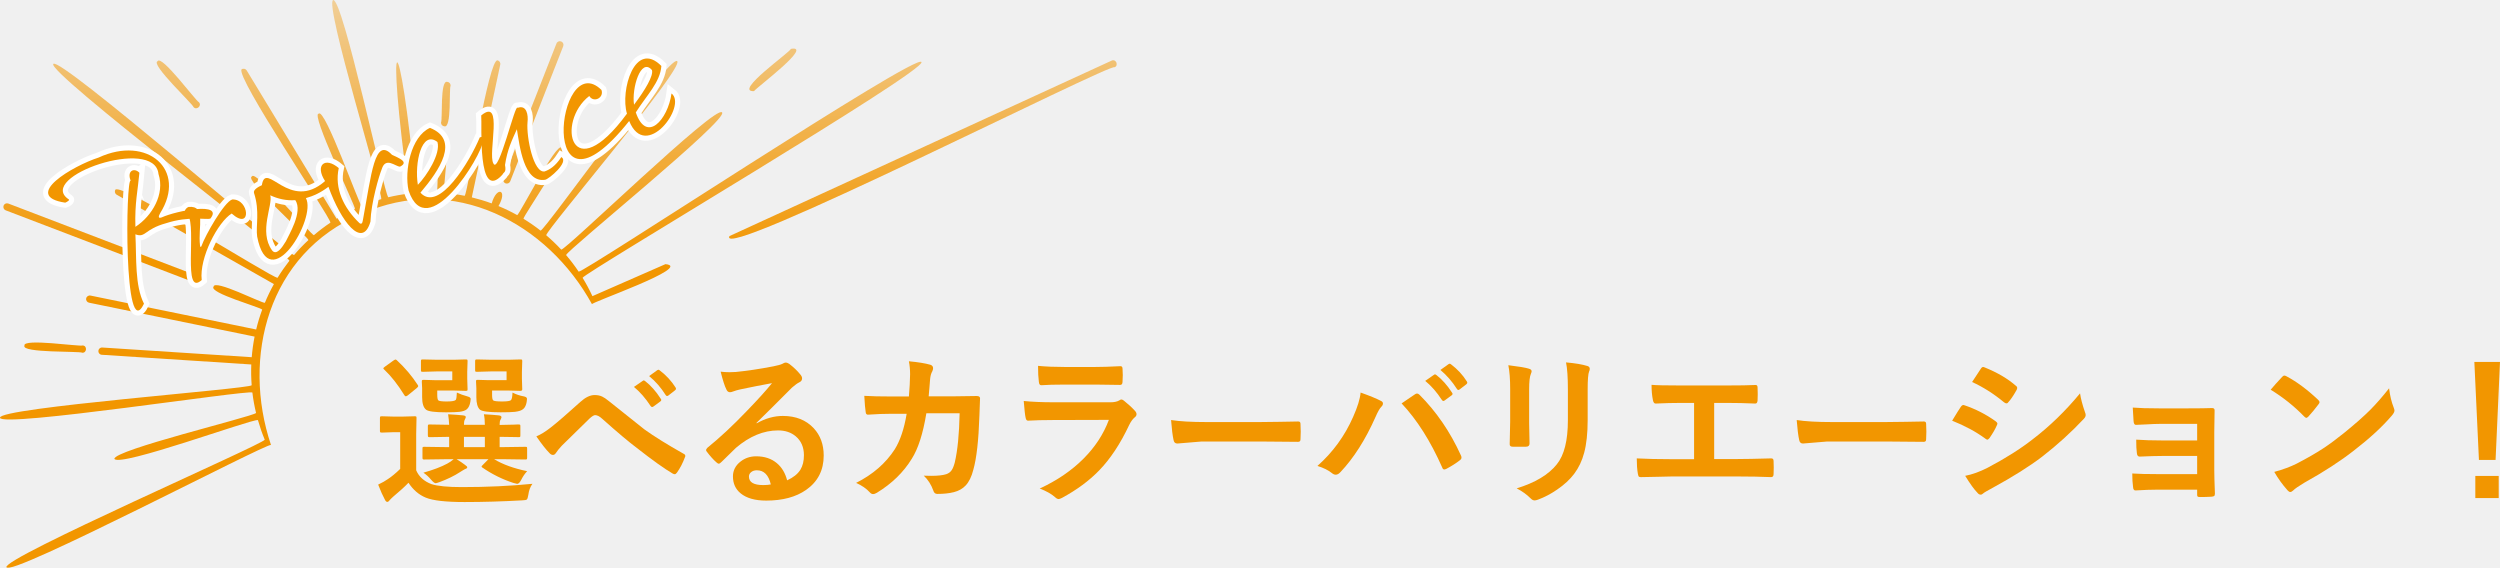
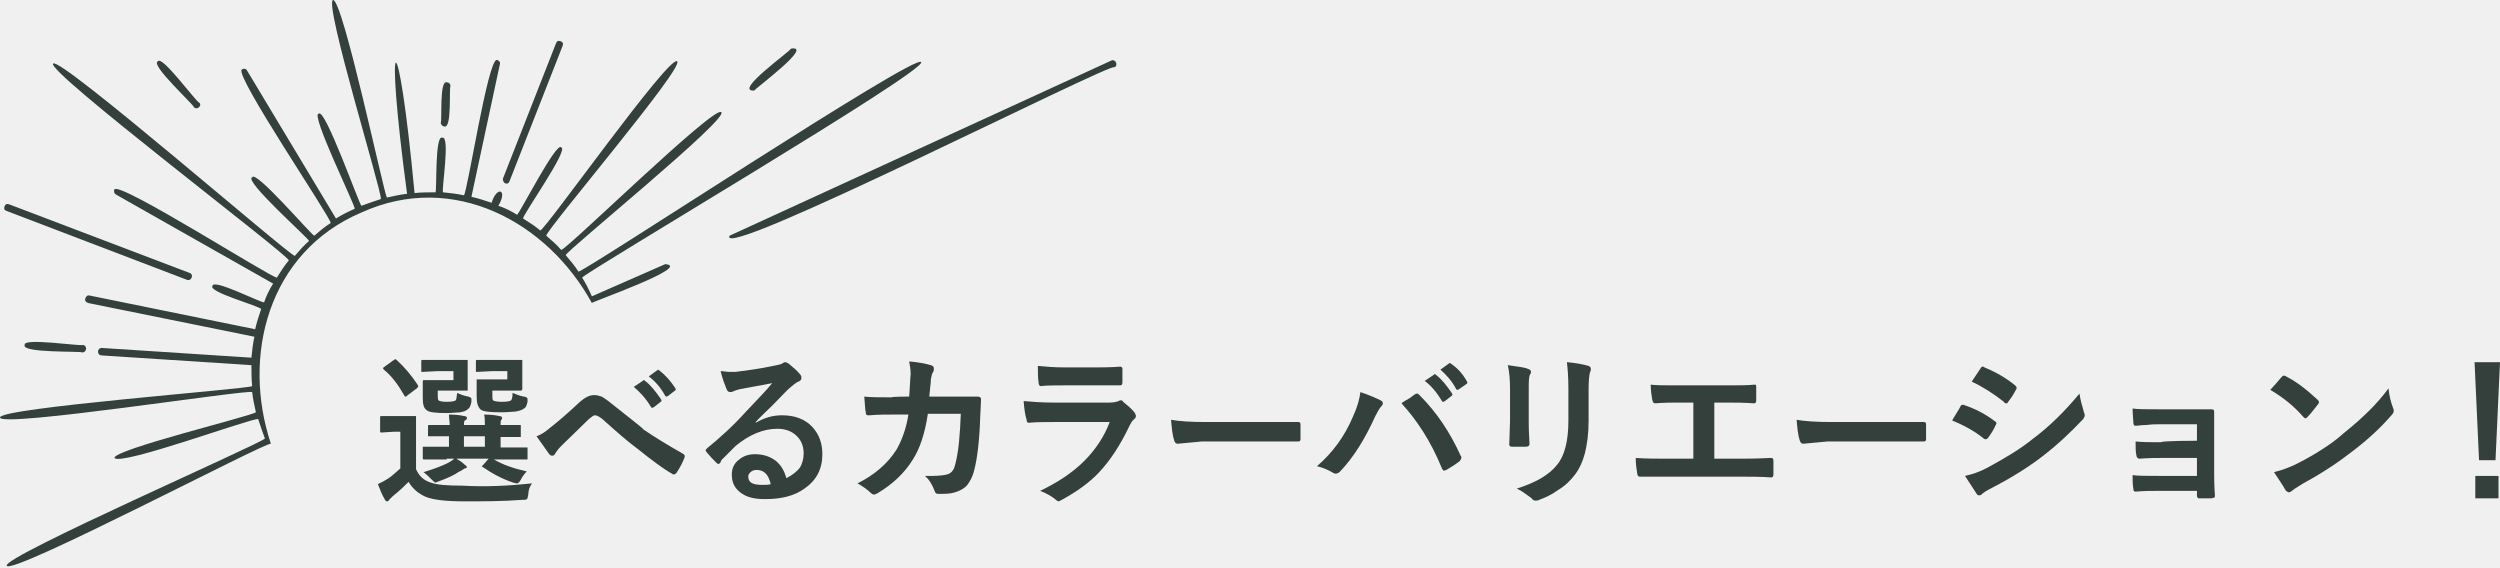
- <svg xmlns="http://www.w3.org/2000/svg" id="_レイヤー_2" data-name="レイヤー 2" viewBox="0 0 334.06 75.876">
-   <defs>
-     <style>
-       .cls-1 {
-         fill: #f29600;
-       }
- 
-       .cls-1, .cls-2 {
-         stroke-width: 0px;
-       }
- 
-       .cls-2 {
-         fill: url(#_名称未設定グラデーション_3);
-       }
- 
-       .cls-3 {
-         filter: url(#luminosity-noclip);
-       }
- 
-       .cls-4 {
-         mask: url(#mask);
-       }
- 
-       .cls-5 {
-         fill: #fff;
-         stroke: #fff;
-         stroke-miterlimit: 10;
-         stroke-width: 1.366px;
-       }
-     </style>
-     <filter id="luminosity-noclip" x="-30.315" y="-15.377" width="191.383" height="91.253" color-interpolation-filters="sRGB" filterUnits="userSpaceOnUse">
-       <feFlood flood-color="#fff" result="bg" />
-       <feBlend in="SourceGraphic" in2="bg" />
-     </filter>
-     <linearGradient id="_名称未設定グラデーション_3" data-name="名称未設定グラデーション 3" x1="65.376" y1="34.99" x2="65.376" y2="-15.377" gradientUnits="userSpaceOnUse">
-       <stop offset="0" stop-color="#fff" />
-       <stop offset="1" stop-color="#231815" />
-     </linearGradient>
-     <mask id="mask" x="-30.315" y="-15.377" width="191.383" height="91.253" maskUnits="userSpaceOnUse">
-       <g class="cls-3">
-         <rect class="cls-2" x="-30.315" y="-15.377" width="191.383" height="50.367" />
-       </g>
-     </mask>
-   </defs>
+ <svg xmlns="http://www.w3.org/2000/svg" version="1.1" id="_レイヤー_2" x="0px" y="0px" viewBox="0 0 334.1 75.9" style="enable-background:new 0 0 334.1 75.9;" xml:space="preserve">
+   <style type="text/css">
+ 	.st0{fill:#34403B;}
+ </style>
  <g id="equipment">
    <g>
-       <path class="cls-1" d="m71.147,64.646c-.294.408-.477.898-.548,1.472-.058.365-.129.576-.215.634-.064.058-.265.093-.602.107-2.664.15-5.231.226-7.702.226-2.514,0-4.243-.197-5.188-.591-.924-.38-1.693-1.042-2.31-1.987-.458.487-1.143,1.11-2.052,1.869-.243.222-.397.376-.462.462-.107.15-.211.226-.312.226-.122,0-.229-.097-.322-.29-.279-.509-.58-1.182-.902-2.02.552-.265.981-.509,1.289-.73.479-.308,1.031-.763,1.654-1.364v-4.909h-.902l-1.536.054c-.129,0-.208-.018-.236-.054-.021-.028-.032-.101-.032-.215v-1.676c0-.114.018-.183.054-.204.028-.021.101-.032.215-.032l1.536.043h1.235l1.611-.043c.114,0,.183.015.204.043s.032.093.032.193l-.043,2.138v4.845c.365.853,1.046,1.468,2.041,1.848.816.265,2.174.397,4.071.397,3.345,0,6.484-.146,9.421-.44Zm-19.819-15.275c-.071-.058-.107-.107-.107-.15s.071-.118.215-.226l1.117-.806c.15-.101.251-.15.301-.15.043,0,.104.036.183.107,1.096,1.017,2.02,2.109,2.771,3.276.05.071.075.129.075.172,0,.064-.068.154-.204.269l-1.16.945c-.129.101-.226.15-.29.15-.071,0-.136-.05-.193-.15-.881-1.425-1.783-2.571-2.707-3.438Zm9.109.258h-2.03l-1.912.054c-.114,0-.187-.015-.215-.043-.021-.028-.032-.097-.032-.204v-1.171c0-.114.018-.183.054-.204.021-.021.086-.032.193-.032l1.912.043h2.245l1.558-.043c.129,0,.208.015.236.043.021.028.032.097.032.204l-.043,1.407v.924l.043,1.407c0,.101-.015.161-.043.183-.036.021-.111.032-.226.032l-1.558-.043h-2.224v.548c0,.415.047.67.14.763.114.101.487.15,1.117.15.673,0,1.078-.068,1.214-.204.079-.093.129-.423.15-.988.394.193.877.369,1.45.526.265.071.397.183.397.333,0,.071-.015.197-.043.376-.079.451-.232.78-.462.988-.2.179-.537.297-1.01.354-.365.043-.96.064-1.783.064-1.489,0-2.378-.118-2.664-.354-.351-.279-.526-.838-.526-1.676v-1.192l-.043-.881c0-.114.018-.183.054-.204.028-.021.101-.032.215-.032l1.418.043h2.385v-1.171Zm-.709,11.73l-3.04.043c-.114,0-.183-.018-.204-.054-.021-.028-.032-.101-.032-.215v-1.192c0-.114.015-.183.043-.204s.093-.032.193-.032l3.04.043h.29v-1.375l-2.578.043c-.129,0-.204-.015-.226-.043-.028-.036-.043-.111-.043-.226v-1.192c0-.114.018-.183.054-.204.028-.021.101-.032.215-.032l2.578.043c-.021-.466-.068-.935-.14-1.407.881.05,1.551.101,2.009.15.236.028.354.104.354.226,0,.064-.043.176-.129.333-.079.144-.118.376-.118.698h2.793c0-.544-.043-1.014-.129-1.407.902.05,1.568.101,1.998.15.236.028.354.111.354.247,0,.064-.043.176-.129.333-.079.114-.118.333-.118.655v.043c.745-.007,1.39-.021,1.934-.043.093,0,.236-.007.43-.021h.15c.129,0,.204.015.226.043s.032.093.032.193v1.192c0,.129-.013.206-.038.231-.024.024-.098.037-.22.037-.028,0-.136-.004-.322-.011-.645-.015-1.375-.025-2.191-.032v1.375h.397l3.04-.043c.114,0,.183.015.204.043s.032.093.032.193v1.192c0,.122-.013.197-.038.226-.024.028-.091.043-.198.043l-3.04-.043h-1.139c1.16.702,2.632,1.235,4.415,1.601-.315.344-.576.727-.784,1.149-.187.365-.369.548-.548.548-.05,0-.222-.043-.516-.129-1.468-.479-2.847-1.164-4.136-2.052-.071-.05-.107-.097-.107-.14,0-.036.061-.111.183-.226l.741-.752h-4.265c.451.272.823.522,1.117.752.208.144.312.251.312.322,0,.114-.097.197-.29.247-.05.015-.161.079-.333.193-.165.107-.286.183-.365.226-.745.487-1.647.928-2.707,1.321-.286.101-.462.15-.526.15-.136,0-.344-.161-.623-.483-.265-.329-.602-.638-1.01-.924,1.339-.38,2.402-.784,3.19-1.214.286-.15.573-.348.859-.591h-.902Zm2.267-1.611h2.793v-1.375h-2.793v1.375Zm5.693-10.119h-2.041l-1.891.054c-.129,0-.208-.015-.236-.043-.021-.028-.032-.097-.032-.204v-1.171c0-.114.018-.183.054-.204.028-.021.101-.032.215-.032l1.891.043h2.331l1.558-.043c.122,0,.193.015.215.043s.032.097.032.204l-.043,1.407v.924l.043,1.407c0,.144-.082.215-.247.215l-1.558-.043h-2.224v.569c0,.401.047.648.14.741.122.101.516.15,1.182.15.673,0,1.07-.058,1.192-.172.122-.107.193-.447.215-1.021.458.243.949.412,1.472.505.308.05.462.165.462.344,0,.079-.015.215-.043.408-.079.444-.232.759-.462.945-.208.187-.576.312-1.106.376-.394.043-1.027.064-1.901.064-1.562,0-2.485-.118-2.771-.354-.322-.286-.483-.845-.483-1.676v-1.192l-.043-.881c0-.114.015-.183.043-.204s.093-.032.193-.032l1.472.043h2.374v-1.171Z" />
-       <path class="cls-1" d="m71.669,58.308c.58-.236,1.225-.634,1.934-1.192.896-.702,2.209-1.837,3.942-3.405.673-.616,1.311-.924,1.912-.924.387,0,.724.068,1.01.204.243.114.544.318.902.612,2.986,2.385,4.569,3.646,4.748,3.781,1.317.945,3.051,2.023,5.199,3.233.172.071.258.176.258.312,0,.05-.015.101-.043.15-.294.795-.651,1.486-1.074,2.073-.107.144-.204.215-.29.215-.093,0-.197-.036-.312-.107-1.081-.63-2.664-1.762-4.748-3.395-1.081-.81-2.621-2.105-4.619-3.889-.358-.337-.681-.505-.967-.505-.165,0-.415.154-.752.462l-3.695,3.62c-.365.394-.627.716-.784.967-.114.179-.247.269-.397.269s-.29-.064-.419-.193c-.501-.501-1.103-1.264-1.805-2.288Zm13.041-6.606l1.171-.806c.043-.043.086-.064.129-.064.058,0,.125.032.204.097.752.58,1.446,1.368,2.084,2.363.043.058.064.111.064.161,0,.064-.043.129-.129.193l-.924.677c-.064.043-.122.064-.172.064-.071,0-.14-.047-.204-.14-.681-1.038-1.422-1.887-2.224-2.546Zm2.03-1.45l1.096-.795c.058-.036.104-.054.14-.054.05,0,.114.032.193.097.845.645,1.543,1.4,2.095,2.267.043.071.064.133.064.183,0,.079-.047.15-.14.215l-.881.688c-.064.043-.122.064-.172.064-.071,0-.136-.047-.193-.14-.616-.981-1.35-1.822-2.202-2.524Z" />
-       <path class="cls-1" d="m103.16,51.197c-1.375.251-2.793.53-4.254.838-.38.086-.688.176-.924.269-.179.071-.326.107-.44.107-.215,0-.376-.125-.483-.376-.229-.451-.483-1.242-.763-2.374.372.05.77.075,1.192.075.286,0,.569-.011.849-.032,1.511-.15,3.176-.401,4.995-.752.608-.122,1.01-.232,1.203-.333.2-.114.34-.172.419-.172.172,0,.34.058.505.172.587.451,1.078.92,1.472,1.407.165.187.247.365.247.537,0,.236-.125.412-.376.526-.251.122-.573.354-.967.698-.451.444-1.285,1.278-2.503,2.503-.909.909-1.658,1.647-2.245,2.213l.021.064c1.16-.659,2.327-.988,3.502-.988,1.726,0,3.101.548,4.125,1.644.888.96,1.332,2.174,1.332,3.642,0,1.97-.784,3.502-2.353,4.598-1.36.952-3.137,1.429-5.328,1.429-1.489,0-2.628-.322-3.416-.967-.688-.559-1.031-1.314-1.031-2.267,0-.795.34-1.457,1.021-1.987.595-.466,1.289-.698,2.084-.698,1.117,0,2.041.308,2.771.924.659.552,1.113,1.314,1.364,2.288.831-.38,1.422-.853,1.772-1.418.315-.516.473-1.16.473-1.934,0-1.067-.361-1.908-1.085-2.524-.623-.53-1.414-.795-2.374-.795-1.927,0-3.803.777-5.629,2.331-.279.258-.917.881-1.912,1.869-.165.165-.29.247-.376.247s-.197-.064-.333-.193c-.401-.351-.831-.831-1.289-1.439-.05-.058-.075-.118-.075-.183,0-.093.061-.2.183-.322,1.64-1.325,3.377-2.943,5.21-4.855,1.497-1.547,2.636-2.804,3.416-3.771Zm-.161,13.535c-.294-1.261-.917-1.891-1.869-1.891-.329,0-.595.093-.795.279-.172.15-.258.337-.258.559,0,.759.638,1.139,1.912,1.139.38,0,.716-.028,1.01-.086Z" />
-       <path class="cls-1" d="m121.45,52.98c.093-1.053.146-2.041.161-2.965,0-.616-.054-1.196-.161-1.74,1.225.114,2.177.269,2.857.462.251.079.376.232.376.462,0,.129-.036.269-.107.419-.15.251-.247.595-.29,1.031-.007.144-.036.505-.086,1.085-.028.423-.064.831-.107,1.225h3.341l3.062-.043c.308,0,.462.101.462.301,0,.007-.028.788-.086,2.342-.107,3.287-.38,5.697-.816,7.229-.236.917-.576,1.611-1.021,2.084-.401.43-.928.727-1.579.892-.608.157-1.347.236-2.213.236-.265,0-.44-.146-.526-.44-.286-.802-.713-1.468-1.278-1.998.38.015.705.021.978.021.881,0,1.551-.071,2.009-.215.322-.107.565-.283.73-.526.157-.222.297-.562.419-1.021.38-1.604.598-3.803.655-6.596h-4.447c-.444,2.714-1.096,4.744-1.955,6.091-1.103,1.798-2.657,3.309-4.662,4.533-.187.114-.354.172-.505.172s-.29-.071-.419-.215c-.466-.516-1.081-.941-1.848-1.278,2.234-1.124,3.957-2.621,5.167-4.49.73-1.175,1.261-2.757,1.59-4.748h-1.987c-.967,0-2.02.039-3.158.118h-.054c-.165,0-.258-.125-.279-.376-.064-.358-.125-1.07-.183-2.138.924.058,2.142.086,3.652.086h2.31Z" />
-       <path class="cls-1" d="m136.796,53.582c1.117.114,2.467.172,4.05.172h7.541c.494,0,.885-.082,1.171-.247.107-.086.2-.129.279-.129.093,0,.204.05.333.15.587.466,1.081.92,1.482,1.364.144.15.215.305.215.462s-.082.297-.247.419c-.272.229-.52.573-.741,1.031-1.175,2.499-2.514,4.522-4.018,6.069-1.325,1.368-2.979,2.589-4.963,3.663-.208.101-.354.15-.44.15-.144,0-.305-.086-.483-.258-.473-.423-1.153-.806-2.041-1.149,2.32-1.074,4.275-2.41,5.865-4.007,1.54-1.547,2.664-3.27,3.373-5.167l-7.509.021c-1.225,0-2.324.028-3.298.086-.172,0-.279-.14-.322-.419-.071-.286-.154-1.024-.247-2.213Zm1.912-4.694c1.046.101,2.249.15,3.609.15h3.964c.888,0,2.037-.036,3.448-.107.179,0,.269.114.269.344.021.286.032.573.032.859,0,.294-.011.58-.032.859,0,.294-.104.44-.312.44h-.086l-3.104-.043h-4.351c-1.203,0-2.209.028-3.019.086-.187,0-.29-.161-.312-.483-.071-.509-.107-1.21-.107-2.105Z" />
-       <path class="cls-1" d="m156.483,56.128c1.146.179,2.729.269,4.748.269h7.09c.694,0,1.59-.011,2.686-.032,1.396-.021,2.188-.036,2.374-.043h.107c.193,0,.29.104.29.312.021.337.032.684.032,1.042,0,.351-.011.694-.032,1.031,0,.222-.104.333-.312.333h-.086c-2.198-.028-3.835-.043-4.909-.043h-7.917l-3.233.269c-.279,0-.447-.154-.505-.462-.129-.58-.24-1.472-.333-2.675Z" />
-       <path class="cls-1" d="m176.04,62.261c2.062-1.826,3.652-4.011,4.77-6.553.595-1.332.928-2.417.999-3.255,1.231.437,2.138.81,2.718,1.117.179.079.269.197.269.354,0,.15-.075.297-.226.44-.208.208-.462.655-.763,1.343-1.354,3.051-2.922,5.515-4.705,7.391-.2.222-.408.333-.623.333-.165,0-.333-.071-.505-.215-.479-.387-1.124-.705-1.934-.956Zm11.247-8.357c.243-.165.605-.412,1.085-.741.322-.215.544-.365.666-.451.114-.086.219-.129.312-.129.101,0,.211.058.333.172,2.271,2.277,4.11,4.97,5.521,8.078.058.101.086.204.086.312,0,.129-.071.247-.215.354-.509.401-1.117.788-1.826,1.16-.107.05-.193.075-.258.075-.129,0-.222-.09-.279-.269-1.554-3.517-3.362-6.37-5.425-8.562Zm3.158-3.008l1.171-.816c.043-.036.086-.054.129-.054.058,0,.125.032.204.097.752.58,1.446,1.364,2.084,2.353.043.064.064.118.064.161,0,.071-.043.136-.129.193l-.924.677c-.064.05-.122.075-.172.075-.071,0-.14-.047-.204-.14-.681-1.046-1.422-1.895-2.224-2.546Zm2.03-1.461l1.096-.784c.058-.036.104-.054.14-.054.05,0,.114.032.193.097.853.645,1.551,1.4,2.095,2.267.043.064.064.125.064.183,0,.071-.047.144-.14.215l-.881.677c-.064.05-.122.075-.172.075-.071,0-.136-.047-.193-.14-.623-.981-1.357-1.826-2.202-2.535Z" />
-       <path class="cls-1" d="m201.548,48.801c1.418.172,2.331.326,2.739.462.251.064.376.183.376.354,0,.071-.032.183-.097.333-.157.337-.236,1.031-.236,2.084v4.447c0,.272.018,1.196.054,2.771,0,.294-.157.44-.473.44h-1.772c-.272,0-.408-.107-.408-.322v-.054l.064-2.997v-4.308c0-1.354-.082-2.424-.247-3.212Zm1.117,16.457c2.471-.759,4.258-1.83,5.36-3.212.988-1.218,1.482-3.176,1.482-5.876v-4.157c0-1.583-.082-2.778-.247-3.588,1.225.107,2.181.269,2.868.483.2.064.301.189.301.376,0,.136-.028.254-.086.354-.129.308-.193,1.106-.193,2.396v4.093c0,1.769-.157,3.233-.473,4.394-.279,1.053-.72,1.98-1.321,2.782-.565.759-1.332,1.468-2.299,2.127-.823.565-1.669,1.01-2.535,1.332-.193.071-.348.107-.462.107-.179,0-.354-.09-.526-.269-.522-.522-1.146-.971-1.869-1.343Z" />
-       <path class="cls-1" d="m229.055,53.84v7.498h3.147c.931,0,2.41-.028,4.437-.086h.064c.193,0,.29.118.29.354.015.301.021.595.021.881,0,.279-.007.569-.021.87,0,.265-.111.397-.333.397-1.382-.058-2.861-.086-4.437-.086h-8.852c-.294,0-.913.015-1.858.043-.888.021-1.618.036-2.191.043h-.086c-.136,0-.229-.036-.279-.107-.028-.05-.061-.161-.097-.333-.101-.565-.15-1.253-.15-2.062,1.304.071,2.857.107,4.662.107h2.997v-7.52h-1.719c-1.089,0-2.224.028-3.405.086-.187.015-.312-.14-.376-.462-.122-.587-.183-1.268-.183-2.041.587.058,1.858.086,3.813.086h6.22c1.704,0,2.99-.021,3.856-.064h.043c.157,0,.236.118.236.354.015.286.021.573.021.859,0,.279-.007.562-.021.849-.021.279-.122.419-.301.419-1.304-.058-2.567-.086-3.792-.086h-1.708Z" />
-       <path class="cls-1" d="m240.082,56.128c1.146.179,2.729.269,4.748.269h7.09c.694,0,1.59-.011,2.686-.032,1.396-.021,2.188-.036,2.374-.043h.107c.193,0,.29.104.29.312.021.337.032.684.032,1.042,0,.351-.011.694-.032,1.031,0,.222-.104.333-.312.333h-.086c-2.198-.028-3.835-.043-4.909-.043h-7.917l-3.233.269c-.279,0-.447-.154-.505-.462-.129-.58-.24-1.472-.333-2.675Z" />
-       <path class="cls-1" d="m260.854,56.214c.043-.064.286-.462.73-1.192.193-.315.34-.541.44-.677.107-.15.219-.226.333-.226.028,0,.054.004.075.011,1.525.509,2.937,1.229,4.232,2.159.157.114.236.222.236.322,0,.05-.028.133-.086.247-.187.451-.509,1.01-.967,1.676-.122.144-.219.215-.29.215-.064,0-.15-.043-.258-.129-1.253-.924-2.735-1.726-4.447-2.406Zm1.74,7.369c.931-.179,1.927-.537,2.986-1.074,2.378-1.253,4.387-2.521,6.026-3.803,2.271-1.733,4.383-3.781,6.338-6.145.101.694.315,1.519.645,2.471.071.172.107.312.107.419,0,.172-.079.34-.236.505-1.676,1.79-3.541,3.484-5.597,5.081-1.704,1.296-3.896,2.675-6.574,4.136-.773.415-1.199.666-1.278.752-.114.114-.232.172-.354.172-.157,0-.305-.09-.44-.269-.415-.415-.956-1.164-1.622-2.245Zm.924-12.536l1.16-1.762c.101-.165.204-.247.312-.247.064,0,.146.025.247.075,1.669.673,3.047,1.486,4.136,2.438.114.079.172.176.172.29,0,.093-.028.187-.086.279-.423.759-.799,1.311-1.128,1.654-.05.086-.122.129-.215.129s-.204-.05-.333-.15c-1.375-1.139-2.797-2.041-4.265-2.707Z" />
-       <path class="cls-1" d="m293.592,58.856v-2.213h-5.081c-.387,0-.941.021-1.665.064-.659.036-1.132.058-1.418.064-.193.021-.305-.146-.333-.505-.028-.365-.064-.967-.107-1.805.838.071,2.013.107,3.523.107h3.824c1.525,0,2.61-.015,3.255-.043.222,0,.333.097.333.29v.064l-.043,2.879v5.07c0,.616.028,1.658.086,3.126,0,.172-.039.283-.118.333-.064.043-.187.071-.365.086-.473.028-.971.043-1.493.043-.179,0-.294-.025-.344-.075-.036-.043-.054-.125-.054-.247v-.666h-5.21c-.896,0-1.908.036-3.04.107-.187,0-.29-.146-.312-.44-.071-.487-.107-1.096-.107-1.826.795.058,1.977.086,3.545.086h5.124v-2.428h-4.662c-.73,0-1.736.028-3.019.086-.229,0-.354-.161-.376-.483-.058-.387-.086-.981-.086-1.783.988.071,2.134.107,3.438.107h4.705Z" />
-       <path class="cls-1" d="m303.416,52.078c.365-.444.877-1.017,1.536-1.719.093-.114.197-.172.312-.172.064,0,.161.036.29.107,1.368.73,2.768,1.772,4.2,3.126.129.129.193.232.193.312s-.043.172-.129.279c-.479.638-.935,1.188-1.364,1.654-.122.114-.211.172-.269.172-.071,0-.165-.058-.279-.172-1.339-1.382-2.836-2.578-4.49-3.588Zm.483,10.979c1.175-.322,2.166-.688,2.976-1.096,1.418-.737,2.596-1.414,3.534-2.03.823-.537,1.755-1.225,2.793-2.062,1.476-1.196,2.646-2.228,3.513-3.094.823-.831,1.665-1.794,2.524-2.89.114.967.318,1.822.612,2.567.071.172.107.312.107.419,0,.165-.118.387-.354.666-1.282,1.497-2.969,3.051-5.06,4.662-1.819,1.425-4.032,2.861-6.639,4.308-.773.466-1.264.806-1.472,1.021-.15.144-.283.215-.397.215s-.24-.079-.376-.236c-.681-.767-1.268-1.583-1.762-2.449Z" />
-       <path class="cls-1" d="m334.06,48.361l-.591,13.095h-2.224l-.612-13.095h3.427Zm-3.298,15.232h3.126v2.965h-3.126v-2.965Z" />
-     </g>
-     <g class="cls-4">
-       <g>
-         <path class="cls-1" d="m59.39,16.882c.979.252.594-5.051.821-5.431.016-.268-.189-.498-.458-.514-.979-.253-.593,5.052-.821,5.431-.015.268.189.498.458.514Z" />
-         <path class="cls-1" d="m67.549,24.5c.25.098.532-.026.63-.276l7.084-18.056c.098-.25-.026-.532-.276-.63-.25-.098-.533.026-.63.276l-7.084,18.056c-.098.251.026.532.276.63Z" />
-         <path class="cls-1" d="m105.672,6.53c.049.349-7.753,5.792-4.919,5.647.412-.55,8.022-6.201,4.919-5.647Z" />
-         <path class="cls-1" d="m148.546,8.099l-51.074,23.449c-1.895,3.695,51.26-23.325,51.465-22.557.567-.24.194-1.16-.391-.893Z" />
-         <path class="cls-1" d="m10.99,47.133c.624.048.691-.944.057-.972-.332.192-8.083-.997-7.779.033-.449.984,7.444.713,7.723.938Z" />
-         <path class="cls-1" d="m24.957,37.352c.579.236.95-.684.354-.907 0.0 0-24.198-9.246-24.198-9.246-.25-.098-.533.026-.63.276-.098.25.026.532.276.63l24.198,9.246Z" />
-         <path class="cls-1" d="m25.857,14.306c.416.477,1.153-.182.727-.647-.371-.099-5.011-6.422-5.525-5.478-1.013.378,4.761,5.769,4.798,6.125Z" />
-         <path class="cls-1" d="m88.922,35.295l-9.761,4.277c-.394-.852-.833-1.669-1.312-2.452.177-.64,46.115-27.74,45.278-28.836-.675-1.235-45.124,28.162-45.803,28.016-.52-.777-1.08-1.517-1.679-2.217.062-.617,21.828-18.168,20.838-19.063-.836-1.089-20.821,18.353-21.486,18.337-.634-.683-1.305-1.324-2.008-1.923-.006-.714,18.549-22.439,17.499-23.264-.988-.955-17.621,22.547-18.252,22.648-.732-.573-1.494-1.102-2.284-1.585-.056-.376,6.243-9.313,5.103-9.482-.649-.942-5.621,8.906-5.944,8.992-.811-.451-1.646-.855-2.502-1.209,1.276-2.194-.22-2.735-.907-.354-.869-.32-1.757-.589-2.659-.807l3.803-17.736c.057-.262-.109-.522-.371-.579-1.194-.124-3.922,17.529-4.382,18.105-.907-.181-1.826-.309-2.753-.384-.189-.362.953-7.576-.071-7.315-.985-.403-.676,6.954-.901,7.258-.922-.036-1.85-.019-2.78.053-2.247-23.516-4.138-23.02-.968.095-.914.109-1.828.271-2.737.49C51.3,25.769,45.831-.176,44.517.001c-1.2.498,6.639,25.841,6.427,26.607-.882.251-1.759.554-2.626.914-.335-.169-4.926-13.181-5.728-12.33-1.163-.126,4.971,12.461,4.837,12.72-.852.394-1.669.832-2.452,1.311l-12.013-19.817c-.145-.226-.447-.292-.672-.147-.898.929,11.787,19.623,11.865,20.488-.777.52-1.516,1.082-2.216,1.68-.326-.015-7.921-8.908-8.28-7.843-1.17.371,7.579,8.164,7.554,8.491-.683.634-1.325,1.305-1.923,2.008-.7.021-31.345-26.647-32.164-25.541-.951,1.029,31.456,25.614,31.547,26.294-.573.732-1.102,1.495-1.584,2.284-.829-.009-20.872-12.795-21.672-11.77-.137.232-.059.53.173.666l21.01,11.945c-.451.811-.855,1.646-1.209,2.502-.407.065-6.776-3.202-6.853-2.152-.678.814,6.273,2.749,6.499,3.058-.32.869-.59,1.757-.807,2.659l-22.132-4.532c-.263-.057-.522.109-.579.371-.057.262.109.522.371.579l22.13,4.532c-.181.907-.308,1.826-.383,2.753l-19.98-1.295c-.268-.016-.498.189-.514.457-.016.268.189.499.457.514l19.978,1.295c-.036.922-.02,1.85.052,2.779C33.19,51.988-.233,54.477.001,55.819c.057,1.386,33.178-3.763,33.723-3.368.109.914.273,1.828.492,2.737-.63.533-19.077,4.959-18.928,6.134.765,1.121,18.219-5.306,19.175-5.192.251.883.553,1.76.913,2.627-.266.64-35.129,15.835-34.516,17.047.505,1.357,34.7-16.578,35.349-16.349-3.92-11.666-.436-25.572,12.053-30.851,12.344-5.595,24.933,1.259,30.848,12.054-.478-.142,13.635-5.007,9.813-5.362Z" />
-       </g>
+       <path class="st0" d="M71.1,64.6c-0.3,0.4-0.5,0.9-0.5,1.5c-0.1,0.4-0.1,0.6-0.2,0.6c-0.1,0.1-0.3,0.1-0.6,0.1    c-2.7,0.2-5.2,0.2-7.7,0.2c-2.5,0-4.2-0.2-5.2-0.6c-0.9-0.4-1.7-1-2.3-2c-0.5,0.5-1.1,1.1-2.1,1.9c-0.2,0.2-0.4,0.4-0.5,0.5    c-0.1,0.2-0.2,0.2-0.3,0.2c-0.1,0-0.2-0.1-0.3-0.3c-0.3-0.5-0.6-1.2-0.9-2c0.6-0.3,1-0.5,1.3-0.7c0.5-0.3,1-0.8,1.7-1.4v-4.9h-0.9    L51,57.8c-0.1,0-0.2,0-0.2-0.1c0,0,0-0.1,0-0.2v-1.7c0-0.1,0-0.2,0.1-0.2c0,0,0.1,0,0.2,0l1.5,0h1.2l1.6,0c0.1,0,0.2,0,0.2,0    s0,0.1,0,0.2l0,2.1v4.8c0.4,0.9,1,1.5,2,1.8c0.8,0.3,2.2,0.4,4.1,0.4C65.1,65.1,68.2,64.9,71.1,64.6z M51.3,49.4    c-0.1-0.1-0.1-0.1-0.1-0.2s0.1-0.1,0.2-0.2l1.1-0.8c0.2-0.1,0.3-0.2,0.3-0.2c0,0,0.1,0,0.2,0.1c1.1,1,2,2.1,2.8,3.3    c0,0.1,0.1,0.1,0.1,0.2c0,0.1-0.1,0.2-0.2,0.3l-1.2,0.9c-0.1,0.1-0.2,0.2-0.3,0.2c-0.1,0-0.1,0-0.2-0.2    C53.2,51.4,52.3,50.2,51.3,49.4z M60.4,49.6h-2l-1.9,0.1c-0.1,0-0.2,0-0.2,0c0,0,0-0.1,0-0.2v-1.2c0-0.1,0-0.2,0.1-0.2    c0,0,0.1,0,0.2,0l1.9,0h2.2l1.6,0c0.1,0,0.2,0,0.2,0c0,0,0,0.1,0,0.2l0,1.4v0.9l0,1.4c0,0.1,0,0.2,0,0.2c0,0-0.1,0-0.2,0l-1.6,0    h-2.2v0.5c0,0.4,0,0.7,0.1,0.8c0.1,0.1,0.5,0.2,1.1,0.2c0.7,0,1.1-0.1,1.2-0.2c0.1-0.1,0.1-0.4,0.2-1c0.4,0.2,0.9,0.4,1.5,0.5    c0.3,0.1,0.4,0.2,0.4,0.3c0,0.1,0,0.2,0,0.4c-0.1,0.5-0.2,0.8-0.5,1c-0.2,0.2-0.5,0.3-1,0.4c-0.4,0-1,0.1-1.8,0.1    c-1.5,0-2.4-0.1-2.7-0.4c-0.4-0.3-0.5-0.8-0.5-1.7v-1.2l0-0.9c0-0.1,0-0.2,0.1-0.2c0,0,0.1,0,0.2,0l1.4,0h2.4V49.6z M59.7,61.4    l-3,0c-0.1,0-0.2,0-0.2-0.1c0,0,0-0.1,0-0.2v-1.2c0-0.1,0-0.2,0-0.2s0.1,0,0.2,0l3,0H60v-1.4l-2.6,0c-0.1,0-0.2,0-0.2,0    c0,0,0-0.1,0-0.2V57c0-0.1,0-0.2,0.1-0.2c0,0,0.1,0,0.2,0l2.6,0c0-0.5-0.1-0.9-0.1-1.4c0.9,0,1.6,0.1,2,0.2c0.2,0,0.4,0.1,0.4,0.2    c0,0.1,0,0.2-0.1,0.3C62,56.2,62,56.4,62,56.8h2.8c0-0.5,0-1-0.1-1.4c0.9,0,1.6,0.1,2,0.2c0.2,0,0.4,0.1,0.4,0.2    c0,0.1,0,0.2-0.1,0.3c-0.1,0.1-0.1,0.3-0.1,0.7v0c0.7,0,1.4,0,1.9,0c0.1,0,0.2,0,0.4,0h0.2c0.1,0,0.2,0,0.2,0s0,0.1,0,0.2v1.2    c0,0.1,0,0.2,0,0.2c0,0-0.1,0-0.2,0c0,0-0.1,0-0.3,0c-0.6,0-1.4,0-2.2,0v1.4h0.4l3,0c0.1,0,0.2,0,0.2,0s0,0.1,0,0.2v1.2    c0,0.1,0,0.2,0,0.2c0,0-0.1,0-0.2,0l-3,0H66c1.2,0.7,2.6,1.2,4.4,1.6c-0.3,0.3-0.6,0.7-0.8,1.1c-0.2,0.4-0.4,0.5-0.5,0.5    c0,0-0.2,0-0.5-0.1c-1.5-0.5-2.8-1.2-4.1-2.1c-0.1,0-0.1-0.1-0.1-0.1c0,0,0.1-0.1,0.2-0.2l0.7-0.8H61c0.5,0.3,0.8,0.5,1.1,0.8    c0.2,0.1,0.3,0.3,0.3,0.3c0,0.1-0.1,0.2-0.3,0.2c0,0-0.2,0.1-0.3,0.2c-0.2,0.1-0.3,0.2-0.4,0.2c-0.7,0.5-1.6,0.9-2.7,1.3    c-0.3,0.1-0.5,0.2-0.5,0.2c-0.1,0-0.3-0.2-0.6-0.5c-0.3-0.3-0.6-0.6-1-0.9c1.3-0.4,2.4-0.8,3.2-1.2c0.3-0.2,0.6-0.3,0.9-0.6H59.7z     M62,59.7h2.8v-1.4H62V59.7z M67.7,49.6h-2l-1.9,0.1c-0.1,0-0.2,0-0.2,0c0,0,0-0.1,0-0.2v-1.2c0-0.1,0-0.2,0.1-0.2    c0,0,0.1,0,0.2,0l1.9,0H68l1.6,0c0.1,0,0.2,0,0.2,0s0,0.1,0,0.2l0,1.4v0.9l0,1.4c0,0.1-0.1,0.2-0.2,0.2l-1.6,0h-2.2v0.6    c0,0.4,0,0.6,0.1,0.7c0.1,0.1,0.5,0.2,1.2,0.2c0.7,0,1.1-0.1,1.2-0.2c0.1-0.1,0.2-0.4,0.2-1c0.5,0.2,0.9,0.4,1.5,0.5    c0.3,0,0.5,0.2,0.5,0.3c0,0.1,0,0.2,0,0.4c-0.1,0.4-0.2,0.8-0.5,0.9c-0.2,0.2-0.6,0.3-1.1,0.4c-0.4,0-1,0.1-1.9,0.1    c-1.6,0-2.5-0.1-2.8-0.4c-0.3-0.3-0.5-0.8-0.5-1.7v-1.2l0-0.9c0-0.1,0-0.2,0-0.2s0.1,0,0.2,0l1.5,0h2.4V49.6z" />
+       <path class="st0" d="M71.7,58.3c0.6-0.2,1.2-0.6,1.9-1.2c0.9-0.7,2.2-1.8,3.9-3.4c0.7-0.6,1.3-0.9,1.9-0.9c0.4,0,0.7,0.1,1,0.2    c0.2,0.1,0.5,0.3,0.9,0.6c3,2.4,4.6,3.6,4.7,3.8c1.3,0.9,3.1,2,5.2,3.2c0.2,0.1,0.3,0.2,0.3,0.3c0,0,0,0.1,0,0.2    c-0.3,0.8-0.7,1.5-1.1,2.1c-0.1,0.1-0.2,0.2-0.3,0.2c-0.1,0-0.2,0-0.3-0.1c-1.1-0.6-2.7-1.8-4.7-3.4c-1.1-0.8-2.6-2.1-4.6-3.9    c-0.4-0.3-0.7-0.5-1-0.5c-0.2,0-0.4,0.2-0.8,0.5l-3.7,3.6c-0.4,0.4-0.6,0.7-0.8,1c-0.1,0.2-0.2,0.3-0.4,0.3s-0.3-0.1-0.4-0.2    C73,60.1,72.4,59.3,71.7,58.3z M84.7,51.7l1.2-0.8c0,0,0.1-0.1,0.1-0.1c0.1,0,0.1,0,0.2,0.1c0.8,0.6,1.4,1.4,2.1,2.4    c0,0.1,0.1,0.1,0.1,0.2c0,0.1,0,0.1-0.1,0.2l-0.9,0.7c-0.1,0-0.1,0.1-0.2,0.1c-0.1,0-0.1,0-0.2-0.1C86.3,53.2,85.5,52.4,84.7,51.7    z M86.7,50.3l1.1-0.8c0.1,0,0.1-0.1,0.1-0.1c0,0,0.1,0,0.2,0.1c0.8,0.6,1.5,1.4,2.1,2.3c0,0.1,0.1,0.1,0.1,0.2    c0,0.1,0,0.2-0.1,0.2l-0.9,0.7c-0.1,0-0.1,0.1-0.2,0.1c-0.1,0-0.1,0-0.2-0.1C88.3,51.8,87.6,51,86.7,50.3z" />
+       <path class="st0" d="M103.2,51.2c-1.4,0.3-2.8,0.5-4.3,0.8c-0.4,0.1-0.7,0.2-0.9,0.3c-0.2,0.1-0.3,0.1-0.4,0.1    c-0.2,0-0.4-0.1-0.5-0.4c-0.2-0.5-0.5-1.2-0.8-2.4c0.4,0,0.8,0.1,1.2,0.1c0.3,0,0.6,0,0.8,0c1.5-0.2,3.2-0.4,5-0.8    c0.6-0.1,1-0.2,1.2-0.3c0.2-0.1,0.3-0.2,0.4-0.2c0.2,0,0.3,0.1,0.5,0.2c0.6,0.5,1.1,0.9,1.5,1.4c0.2,0.2,0.2,0.4,0.2,0.5    c0,0.2-0.1,0.4-0.4,0.5c-0.3,0.1-0.6,0.4-1,0.7c-0.5,0.4-1.3,1.3-2.5,2.5c-0.9,0.9-1.7,1.6-2.2,2.2l0,0.1c1.2-0.7,2.3-1,3.5-1    c1.7,0,3.1,0.5,4.1,1.6c0.9,1,1.3,2.2,1.3,3.6c0,2-0.8,3.5-2.4,4.6c-1.4,1-3.1,1.4-5.3,1.4c-1.5,0-2.6-0.3-3.4-1    c-0.7-0.6-1-1.3-1-2.3c0-0.8,0.3-1.5,1-2c0.6-0.5,1.3-0.7,2.1-0.7c1.1,0,2,0.3,2.8,0.9c0.7,0.6,1.1,1.3,1.4,2.3    c0.8-0.4,1.4-0.9,1.8-1.4c0.3-0.5,0.5-1.2,0.5-1.9c0-1.1-0.4-1.9-1.1-2.5c-0.6-0.5-1.4-0.8-2.4-0.8c-1.9,0-3.8,0.8-5.6,2.3    c-0.3,0.3-0.9,0.9-1.9,1.9C96.3,61.9,96.1,62,96,62s-0.2-0.1-0.3-0.2c-0.4-0.4-0.8-0.8-1.3-1.4c0-0.1-0.1-0.1-0.1-0.2    c0-0.1,0.1-0.2,0.2-0.3c1.6-1.3,3.4-2.9,5.2-4.9C101.2,53.4,102.4,52.2,103.2,51.2z M103,64.7c-0.3-1.3-0.9-1.9-1.9-1.9    c-0.3,0-0.6,0.1-0.8,0.3c-0.2,0.2-0.3,0.3-0.3,0.6c0,0.8,0.6,1.1,1.9,1.1C102.4,64.8,102.7,64.8,103,64.7z" />
+       <path class="st0" d="M121.5,53c0.1-1.1,0.1-2,0.2-3c0-0.6-0.1-1.2-0.2-1.7c1.2,0.1,2.2,0.3,2.9,0.5c0.3,0.1,0.4,0.2,0.4,0.5    c0,0.1,0,0.3-0.1,0.4c-0.2,0.3-0.2,0.6-0.3,1c0,0.1,0,0.5-0.1,1.1c0,0.4-0.1,0.8-0.1,1.2h3.3l3.1,0c0.3,0,0.5,0.1,0.5,0.3    c0,0,0,0.8-0.1,2.3c-0.1,3.3-0.4,5.7-0.8,7.2c-0.2,0.9-0.6,1.6-1,2.1c-0.4,0.4-0.9,0.7-1.6,0.9c-0.6,0.2-1.3,0.2-2.2,0.2    c-0.3,0-0.4-0.1-0.5-0.4c-0.3-0.8-0.7-1.5-1.3-2c0.4,0,0.7,0,1,0c0.9,0,1.6-0.1,2-0.2c0.3-0.1,0.6-0.3,0.7-0.5    c0.2-0.2,0.3-0.6,0.4-1c0.4-1.6,0.6-3.8,0.7-6.6h-4.4c-0.4,2.7-1.1,4.7-2,6.1c-1.1,1.8-2.7,3.3-4.7,4.5c-0.2,0.1-0.4,0.2-0.5,0.2    s-0.3-0.1-0.4-0.2c-0.5-0.5-1.1-0.9-1.8-1.3c2.2-1.1,4-2.6,5.2-4.5c0.7-1.2,1.3-2.8,1.6-4.7h-2c-1,0-2,0-3.2,0.1H116    c-0.2,0-0.3-0.1-0.3-0.4c-0.1-0.4-0.1-1.1-0.2-2.1c0.9,0.1,2.1,0.1,3.7,0.1C119.1,53,121.5,53,121.5,53z" />
+       <path class="st0" d="M136.8,53.6c1.1,0.1,2.5,0.2,4,0.2h7.5c0.5,0,0.9-0.1,1.2-0.2c0.1-0.1,0.2-0.1,0.3-0.1c0.1,0,0.2,0,0.3,0.2    c0.6,0.5,1.1,0.9,1.5,1.4c0.1,0.2,0.2,0.3,0.2,0.5s-0.1,0.3-0.2,0.4c-0.3,0.2-0.5,0.6-0.7,1c-1.2,2.5-2.5,4.5-4,6.1    c-1.3,1.4-3,2.6-5,3.7c-0.2,0.1-0.4,0.2-0.4,0.2c-0.1,0-0.3-0.1-0.5-0.3c-0.5-0.4-1.2-0.8-2-1.1c2.3-1.1,4.3-2.4,5.9-4    c1.5-1.5,2.7-3.3,3.4-5.2l-7.5,0c-1.2,0-2.3,0-3.3,0.1c-0.2,0-0.3-0.1-0.3-0.4C137,55.5,136.9,54.8,136.8,53.6z M138.7,48.9    c1,0.1,2.2,0.2,3.6,0.2h4c0.9,0,2,0,3.4-0.1c0.2,0,0.3,0.1,0.3,0.3c0,0.3,0,0.6,0,0.9c0,0.3,0,0.6,0,0.9c0,0.3-0.1,0.4-0.3,0.4    h-0.1l-3.1,0h-4.4c-1.2,0-2.2,0-3,0.1c-0.2,0-0.3-0.2-0.3-0.5C138.7,50.5,138.7,49.8,138.7,48.9z" />
+       <path class="st0" d="M156.5,56.1c1.1,0.2,2.7,0.3,4.7,0.3h7.1c0.7,0,1.6,0,2.7,0c1.4,0,2.2,0,2.4,0h0.1c0.2,0,0.3,0.1,0.3,0.3    c0,0.3,0,0.7,0,1c0,0.4,0,0.7,0,1c0,0.2-0.1,0.3-0.3,0.3h-0.1c-2.2,0-3.8,0-4.9,0h-7.9l-3.2,0.3c-0.3,0-0.4-0.2-0.5-0.5    C156.7,58.2,156.6,57.3,156.5,56.1z" />
+       <path class="st0" d="M176,62.3c2.1-1.8,3.7-4,4.8-6.6c0.6-1.3,0.9-2.4,1-3.3c1.2,0.4,2.1,0.8,2.7,1.1c0.2,0.1,0.3,0.2,0.3,0.4    c0,0.2-0.1,0.3-0.2,0.4c-0.2,0.2-0.5,0.7-0.8,1.3c-1.4,3.1-2.9,5.5-4.7,7.4c-0.2,0.2-0.4,0.3-0.6,0.3c-0.2,0-0.3-0.1-0.5-0.2    C177.5,62.8,176.8,62.5,176,62.3z M187.3,53.9c0.2-0.2,0.6-0.4,1.1-0.7c0.3-0.2,0.5-0.4,0.7-0.5c0.1-0.1,0.2-0.1,0.3-0.1    c0.1,0,0.2,0.1,0.3,0.2c2.3,2.3,4.1,5,5.5,8.1c0.1,0.1,0.1,0.2,0.1,0.3c0,0.1-0.1,0.2-0.2,0.4c-0.5,0.4-1.1,0.8-1.8,1.2    c-0.1,0-0.2,0.1-0.3,0.1c-0.1,0-0.2-0.1-0.3-0.3C191.2,58.9,189.3,56.1,187.3,53.9z M190.4,50.9l1.2-0.8c0,0,0.1-0.1,0.1-0.1    c0.1,0,0.1,0,0.2,0.1c0.8,0.6,1.4,1.4,2.1,2.4c0,0.1,0.1,0.1,0.1,0.2c0,0.1,0,0.1-0.1,0.2l-0.9,0.7c-0.1,0-0.1,0.1-0.2,0.1    c-0.1,0-0.1,0-0.2-0.1C192,52.4,191.2,51.5,190.4,50.9z M192.5,49.4l1.1-0.8c0.1,0,0.1-0.1,0.1-0.1c0,0,0.1,0,0.2,0.1    c0.9,0.6,1.6,1.4,2.1,2.3c0,0.1,0.1,0.1,0.1,0.2c0,0.1,0,0.1-0.1,0.2L195,52c-0.1,0-0.1,0.1-0.2,0.1c-0.1,0-0.1,0-0.2-0.1    C194.1,51,193.3,50.1,192.5,49.4z" />
+       <path class="st0" d="M201.5,48.8c1.4,0.2,2.3,0.3,2.7,0.5c0.3,0.1,0.4,0.2,0.4,0.4c0,0.1,0,0.2-0.1,0.3c-0.2,0.3-0.2,1-0.2,2.1    v4.4c0,0.3,0,1.2,0.1,2.8c0,0.3-0.2,0.4-0.5,0.4h-1.8c-0.3,0-0.4-0.1-0.4-0.3v-0.1l0.1-3V52C201.8,50.7,201.7,49.6,201.5,48.8z     M202.7,65.3c2.5-0.8,4.3-1.8,5.4-3.2c1-1.2,1.5-3.2,1.5-5.9V52c0-1.6-0.1-2.8-0.2-3.6c1.2,0.1,2.2,0.3,2.9,0.5    c0.2,0.1,0.3,0.2,0.3,0.4c0,0.1,0,0.3-0.1,0.4c-0.1,0.3-0.2,1.1-0.2,2.4v4.1c0,1.8-0.2,3.2-0.5,4.4c-0.3,1.1-0.7,2-1.3,2.8    c-0.6,0.8-1.3,1.5-2.3,2.1c-0.8,0.6-1.7,1-2.5,1.3c-0.2,0.1-0.3,0.1-0.5,0.1c-0.2,0-0.4-0.1-0.5-0.3    C204,66.1,203.4,65.6,202.7,65.3z" />
+       <path class="st0" d="M229.1,53.8v7.5h3.1c0.9,0,2.4,0,4.4-0.1h0.1c0.2,0,0.3,0.1,0.3,0.4c0,0.3,0,0.6,0,0.9c0,0.3,0,0.6,0,0.9    c0,0.3-0.1,0.4-0.3,0.4c-1.4-0.1-2.9-0.1-4.4-0.1h-8.9c-0.3,0-0.9,0-1.9,0c-0.9,0-1.6,0-2.2,0h-0.1c-0.1,0-0.2,0-0.3-0.1    c0,0-0.1-0.2-0.1-0.3c-0.1-0.6-0.2-1.3-0.2-2.1c1.3,0.1,2.9,0.1,4.7,0.1h3v-7.5h-1.7c-1.1,0-2.2,0-3.4,0.1c-0.2,0-0.3-0.1-0.4-0.5    c-0.1-0.6-0.2-1.3-0.2-2c0.6,0.1,1.9,0.1,3.8,0.1h6.2c1.7,0,3,0,3.9-0.1h0c0.2,0,0.2,0.1,0.2,0.4c0,0.3,0,0.6,0,0.9    c0,0.3,0,0.6,0,0.8c0,0.3-0.1,0.4-0.3,0.4c-1.3-0.1-2.6-0.1-3.8-0.1H229.1z" />
+       <path class="st0" d="M240.1,56.1c1.1,0.2,2.7,0.3,4.7,0.3h7.1c0.7,0,1.6,0,2.7,0c1.4,0,2.2,0,2.4,0h0.1c0.2,0,0.3,0.1,0.3,0.3    c0,0.3,0,0.7,0,1c0,0.4,0,0.7,0,1c0,0.2-0.1,0.3-0.3,0.3H257c-2.2,0-3.8,0-4.9,0h-7.9l-3.2,0.3c-0.3,0-0.4-0.2-0.5-0.5    C240.3,58.2,240.2,57.3,240.1,56.1L240.1,56.1z" />
+       <path class="st0" d="M260.9,56.2c0-0.1,0.3-0.5,0.7-1.2c0.2-0.3,0.3-0.5,0.4-0.7c0.1-0.2,0.2-0.2,0.3-0.2c0,0,0.1,0,0.1,0    c1.5,0.5,2.9,1.2,4.2,2.2c0.2,0.1,0.2,0.2,0.2,0.3c0,0,0,0.1-0.1,0.2c-0.2,0.5-0.5,1-1,1.7c-0.1,0.1-0.2,0.2-0.3,0.2    c-0.1,0-0.2,0-0.3-0.1C264,57.7,262.6,56.9,260.9,56.2z M262.6,63.6c0.9-0.2,1.9-0.5,3-1.1c2.4-1.3,4.4-2.5,6-3.8    c2.3-1.7,4.4-3.8,6.3-6.1c0.1,0.7,0.3,1.5,0.6,2.5c0.1,0.2,0.1,0.3,0.1,0.4c0,0.2-0.1,0.3-0.2,0.5c-1.7,1.8-3.5,3.5-5.6,5.1    c-1.7,1.3-3.9,2.7-6.6,4.1c-0.8,0.4-1.2,0.7-1.3,0.8c-0.1,0.1-0.2,0.2-0.4,0.2c-0.2,0-0.3-0.1-0.4-0.3    C263.8,65.4,263.3,64.7,262.6,63.6z M263.5,51l1.2-1.8c0.1-0.2,0.2-0.2,0.3-0.2c0.1,0,0.1,0,0.2,0.1c1.7,0.7,3,1.5,4.1,2.4    c0.1,0.1,0.2,0.2,0.2,0.3c0,0.1,0,0.2-0.1,0.3c-0.4,0.8-0.8,1.3-1.1,1.7c0,0.1-0.1,0.1-0.2,0.1s-0.2,0-0.3-0.2    C266.4,52.6,265,51.7,263.5,51z" />
+       <path class="st0" d="M293.6,58.9v-2.2h-5.1c-0.4,0-0.9,0-1.7,0.1c-0.7,0-1.1,0.1-1.4,0.1c-0.2,0-0.3-0.1-0.3-0.5    c0-0.4-0.1-1-0.1-1.8c0.8,0.1,2,0.1,3.5,0.1h3.8c1.5,0,2.6,0,3.3,0c0.2,0,0.3,0.1,0.3,0.3v0.1l0,2.9v5.1c0,0.6,0,1.7,0.1,3.1    c0,0.2,0,0.3-0.1,0.3c-0.1,0-0.2,0.1-0.4,0.1c-0.5,0-1,0-1.5,0c-0.2,0-0.3,0-0.3-0.1c0,0-0.1-0.1-0.1-0.2v-0.7h-5.2    c-0.9,0-1.9,0-3,0.1c-0.2,0-0.3-0.1-0.3-0.4c-0.1-0.5-0.1-1.1-0.1-1.8c0.8,0.1,2,0.1,3.5,0.1h5.1v-2.4h-4.7c-0.7,0-1.7,0-3,0.1    c-0.2,0-0.4-0.2-0.4-0.5c-0.1-0.4-0.1-1-0.1-1.8c1,0.1,2.1,0.1,3.4,0.1C288.9,58.9,293.6,58.9,293.6,58.9z" />
+       <path class="st0" d="M303.4,52.1c0.4-0.4,0.9-1,1.5-1.7c0.1-0.1,0.2-0.2,0.3-0.2c0.1,0,0.2,0,0.3,0.1c1.4,0.7,2.8,1.8,4.2,3.1    c0.1,0.1,0.2,0.2,0.2,0.3s0,0.2-0.1,0.3c-0.5,0.6-0.9,1.2-1.4,1.7c-0.1,0.1-0.2,0.2-0.3,0.2c-0.1,0-0.2-0.1-0.3-0.2    C306.6,54.3,305.1,53.1,303.4,52.1z M303.9,63.1c1.2-0.3,2.2-0.7,3-1.1c1.4-0.7,2.6-1.4,3.5-2c0.8-0.5,1.8-1.2,2.8-2.1    c1.5-1.2,2.6-2.2,3.5-3.1c0.8-0.8,1.7-1.8,2.5-2.9c0.1,1,0.3,1.8,0.6,2.6c0.1,0.2,0.1,0.3,0.1,0.4c0,0.2-0.1,0.4-0.4,0.7    c-1.3,1.5-3,3.1-5.1,4.7c-1.8,1.4-4,2.9-6.6,4.3c-0.8,0.5-1.3,0.8-1.5,1c-0.2,0.1-0.3,0.2-0.4,0.2s-0.2-0.1-0.4-0.2    C305,64.7,304.4,63.9,303.9,63.1z" />
+       <path class="st0" d="M334.1,48.4l-0.6,13.1h-2.2l-0.6-13.1H334.1z M330.8,63.6h3.1v3h-3.1C330.8,66.6,330.8,63.6,330.8,63.6z" />
    </g>
    <g>
      <g>
-         <path class="cls-5" d="m18.63,23.084c-.201,2.294-.635,4.031-.534,7.227,2.225-1.448,3.968-4.369,3.084-7.066-.516-5.097-16.425.405-12.011,3.381.232.09-.228.379-.456.454-5.888-.886,1.087-4.948,4.46-6.024,6.516-3.022,11.871,1.631,8.234,7.425-.258.443-.282.755.211.566,2.027-.927,8.323-2.101,6.489.17-.524.172-2.876-.385-5.907.607-2.969.813-2.726,2.01-4.106,1.483.165,3.223-.095,6.797,1.146,9.276-2.728,5.675-2.439-17.062-1.773-16.426-.551-1.353.482-1.797,1.162-1.072Z" />
-         <path class="cls-5" d="m24.728,28.222c-.057-.175.242-.494.47-.569,2.401-.231,1.238,2.683,1.532,5.14.013.272.158.252.215.04.469-1.342,2.989-5.818,4.082-6.176,2.308-.127,2.653,4.287-.067,1.875-1.848,1.15-4.344,5.914-4.001,8.888-2.604,2.35-.651-6.999-1.854-8.74-.122.012-.319-.282-.377-.457Z" />
-         <path class="cls-5" d="m34.994,24.749c.528-3.425,3.668,3.659,8.446-.554-1.386-2.124-.015-3.31,1.829-1.733-.594,2.71.652,5.318,2.756,7.338.241.197.407.088.473-.404,1.148-6.14,1.567-11.18,3.883-8.711.843.408,2.349.947,1.074,1.584-.604-.002-1.918-1.367-2.44.329-.363.893-1.419,4.447-1.51,7.021-1.089,3.735-3.947-.035-5.613-4.66-1.008.773-2.015,1.241-3.011,1.512,1.478,2.703-4.913,13.409-6.513,5.147-.206-1.398.379-3.387-.423-5.835-.139-.424.586-.828,1.049-1.035Zm1.122,1.347c.385,1.306-1.575,4.819.241,7.36.566.727,1.309-.318,1.848-1.214.296-.69,2.343-3.962,1.252-5.498-1.206.091-2.329-.177-3.34-.648Z" />
-         <path class="cls-5" d="m64.584,18.735c-.217,2.182-7.536,14.009-9.982,6.726-.59-2.627.305-7.225,2.858-8.375,4.008,1.597,1.303,5.616-1.276,8.659,2.463,2.718,6.619-4.221,7.926-7.38.174-.085.669-.192.474.37Zm-8.744,5.961c1.19-1.219,3.077-4.16,2.616-5.724-2.125-1.65-3.09,2.847-2.616,5.724Z" />
-         <path class="cls-5" d="m72.787,22.907c.675-.249,1.415-.685,2.223-1.917,1.101.65-1.695,2.966-2.16,3.03-2.863.467-3.414-4.549-3.777-6.755-.643,1.427-1.281,2.715-1.588,4.779.191,1.044-.142.876-.355,1.305-3.408,3.783-2.69-6.813-2.823-7.925,3.028-2.494.854,5.057,1.621,6.41.694,1.606,2.948-8.22,3.245-7.422,1.207-.453,1.444.963,1.318,1.946-.165,1.962.795,6.819,2.296,6.548Z" />
-         <path class="cls-5" d="m84.962,15.02c1.428,4.189,4.283.974,4.772-2.531,2.13,1.625-3.448,9.143-5.657,3.678-12.38,15.555-9.729-10.011-3.706-4.151.379,1.065-1.055,1.77-1.627.81-4.495,3.477-2.449,12.549,5.036,2.36-.931-3.054,1.057-9.93,4.598-6.373-.153,2.181-1.979,3.921-3.416,6.207Zm-.236-1.029c1.495-1.983,2.617-3.871,2.394-4.628-1.502-1.756-2.734,2.49-2.394,4.628Z" />
-       </g>
-       <g>
-         <path class="cls-1" d="m18.627,23.085c-.201,2.294-.635,4.031-.534,7.227,2.225-1.448,3.968-4.369,3.084-7.066-.517-5.097-16.425.405-12.011,3.381.232.09-.228.379-.456.454-5.887-.886,1.087-4.947,4.46-6.024,6.516-3.022,11.871,1.632,8.234,7.425-.258.443-.282.755.211.566,2.027-.927,8.323-2.1,6.489.17-.524.171-2.876-.386-5.906.607-2.97.813-2.726,2.01-4.106,1.483.165,3.223-.095,6.797,1.146,9.276-2.728,5.674-2.439-17.062-1.773-16.426-.55-1.354.483-1.797,1.163-1.072Z" />
-         <path class="cls-1" d="m24.724,28.222c-.057-.175.242-.494.47-.569,2.401-.231,1.238,2.683,1.532,5.14.013.272.158.253.215.04.468-1.343,2.988-5.818,4.082-6.176,2.308-.127,2.653,4.287-.067,1.875-1.848,1.15-4.344,5.914-4.001,8.888-2.604,2.35-.651-6.999-1.853-8.74-.122.012-.32-.283-.377-.457Z" />
-         <path class="cls-1" d="m34.99,24.749c.528-3.425,3.668,3.659,8.446-.554-1.386-2.124-.015-3.31,1.829-1.733-.594,2.71.652,5.318,2.756,7.338.241.197.407.088.473-.404,1.148-6.141,1.567-11.18,3.883-8.711.843.408,2.348.948,1.074,1.584-.603-.003-1.918-1.367-2.44.329-.363.893-1.419,4.447-1.51,7.021-1.089,3.736-3.948-.035-5.613-4.66-1.008.773-2.015,1.241-3.011,1.512,1.478,2.703-4.913,13.409-6.513,5.147-.206-1.398.379-3.387-.423-5.834-.139-.424.586-.828,1.048-1.035Zm1.122,1.347c.385,1.306-1.576,4.819.241,7.36.566.727,1.309-.318,1.848-1.214.296-.69,2.343-3.962,1.252-5.498-1.206.091-2.329-.178-3.34-.648Z" />
-         <path class="cls-1" d="m64.58,18.736c-.217,2.182-7.536,14.009-9.982,6.726-.59-2.627.305-7.225,2.858-8.375,4.008,1.598,1.303,5.616-1.276,8.659,2.463,2.718,6.619-4.221,7.926-7.38.174-.085.669-.191.474.37Zm-8.744,5.961c1.19-1.219,3.077-4.16,2.616-5.724-2.125-1.65-3.09,2.847-2.616,5.724Z" />
-         <path class="cls-1" d="m72.783,22.907c.675-.249,1.415-.685,2.223-1.917,1.101.65-1.695,2.966-2.16,3.03-2.863.468-3.414-4.549-3.777-6.755-.642,1.427-1.28,2.715-1.588,4.779.19,1.044-.142.876-.355,1.305-3.408,3.783-2.69-6.812-2.823-7.924,3.028-2.494.854,5.057,1.621,6.41.694,1.607,2.948-8.221,3.245-7.422,1.207-.453,1.444.963,1.318,1.946-.165,1.962.796,6.819,2.296,6.548Z" />
-         <path class="cls-1" d="m84.959,15.02c1.428,4.189,4.283.974,4.772-2.531,2.13,1.624-3.447,9.144-5.657,3.678-12.38,15.554-9.729-10.011-3.706-4.151.379,1.065-1.055,1.77-1.627.81-4.495,3.477-2.449,12.549,5.036,2.36-.931-3.054,1.057-9.93,4.598-6.373-.153,2.181-1.98,3.921-3.416,6.207Zm-.236-1.029c1.495-1.983,2.617-3.871,2.394-4.628-1.502-1.756-2.734,2.49-2.394,4.628Z" />
+         <path class="st0" d="M59.4,16.9c1,0.3,0.6-5.1,0.8-5.4c0-0.3-0.2-0.5-0.5-0.5c-1-0.3-0.6,5.1-0.8,5.4     C58.9,16.6,59.1,16.9,59.4,16.9z" />
+         <path class="st0" d="M67.5,24.5c0.3,0.1,0.5,0,0.6-0.3l7.1-18.1c0.1-0.3,0-0.5-0.3-0.6c-0.3-0.1-0.5,0-0.6,0.3l-7.1,18.1     C67.2,24.1,67.3,24.4,67.5,24.5z" />
+         <path class="st0" d="M105.7,6.5c0,0.3-7.8,5.8-4.9,5.6C101.2,11.6,108.8,6,105.7,6.5z" />
+         <path class="st0" d="M148.5,8.1L97.5,31.5C95.6,35.2,148.7,8.2,148.9,9C149.5,8.8,149.1,7.8,148.5,8.1z" />
+         <path class="st0" d="M11,47.1c0.6,0,0.7-0.9,0.1-1c-0.3,0.2-8.1-1-7.8,0C2.8,47.2,10.7,46.9,11,47.1z" />
+         <path class="st0" d="M25,37.4c0.6,0.2,0.9-0.7,0.4-0.9c0,0-24.2-9.2-24.2-9.2c-0.3-0.1-0.5,0-0.6,0.3c-0.1,0.3,0,0.5,0.3,0.6     L25,37.4z" />
+         <path class="st0" d="M25.9,14.3c0.4,0.5,1.2-0.2,0.7-0.6c-0.4-0.1-5-6.4-5.5-5.5C20,8.6,25.8,13.9,25.9,14.3z" />
+         <path class="st0" d="M88.9,35.3l-9.8,4.3c-0.4-0.9-0.8-1.7-1.3-2.5C78,36.5,124,9.4,123.1,8.3C122.5,7,78,36.4,77.3,36.3     c-0.5-0.8-1.1-1.5-1.7-2.2c0.1-0.6,21.8-18.2,20.8-19.1C95.6,13.9,75.7,33.4,75,33.4c-0.6-0.7-1.3-1.3-2-1.9     C73,30.7,91.5,9,90.5,8.2c-1-1-17.6,22.5-18.3,22.6c-0.7-0.6-1.5-1.1-2.3-1.6c-0.1-0.4,6.2-9.3,5.1-9.5c-0.6-0.9-5.6,8.9-5.9,9     c-0.8-0.5-1.6-0.9-2.5-1.2c1.3-2.2-0.2-2.7-0.9-0.4c-0.9-0.3-1.8-0.6-2.7-0.8l3.8-17.7c0.1-0.3-0.1-0.5-0.4-0.6     c-1.2-0.1-3.9,17.5-4.4,18.1c-0.9-0.2-1.8-0.3-2.8-0.4c-0.2-0.4,1-7.6-0.1-7.3c-1-0.4-0.7,7-0.9,7.3c-0.9,0-1.9,0-2.8,0.1     c-2.2-23.5-4.1-23-1,0.1c-0.9,0.1-1.8,0.3-2.7,0.5C51.3,25.8,45.8-0.2,44.5,0c-1.2,0.5,6.6,25.8,6.4,26.6     c-0.9,0.3-1.8,0.6-2.6,0.9c-0.3-0.2-4.9-13.2-5.7-12.3c-1.2-0.1,5,12.5,4.8,12.7c-0.9,0.4-1.7,0.8-2.5,1.3L33,9.4     c-0.1-0.2-0.4-0.3-0.7-0.1c-0.9,0.9,11.8,19.6,11.9,20.5c-0.8,0.5-1.5,1.1-2.2,1.7c-0.3,0-7.9-8.9-8.3-7.8     c-1.2,0.4,7.6,8.2,7.6,8.5c-0.7,0.6-1.3,1.3-1.9,2C38.6,34.1,7.9,7.4,7.1,8.5c-1,1,31.5,25.6,31.5,26.3c-0.6,0.7-1.1,1.5-1.6,2.3     c-0.8,0-20.9-12.8-21.7-11.8c-0.1,0.2-0.1,0.5,0.2,0.7l21,11.9c-0.5,0.8-0.9,1.6-1.2,2.5c-0.4,0.1-6.8-3.2-6.9-2.2     c-0.7,0.8,6.3,2.7,6.5,3.1c-0.3,0.9-0.6,1.8-0.8,2.7l-22.1-4.5c-0.3-0.1-0.5,0.1-0.6,0.4c-0.1,0.3,0.1,0.5,0.4,0.6L34,45     c-0.2,0.9-0.3,1.8-0.4,2.8l-20-1.3c-0.3,0-0.5,0.2-0.5,0.5c0,0.3,0.2,0.5,0.5,0.5l20,1.3c0,0.9,0,1.9,0.1,2.8     C33.2,52-0.2,54.5,0,55.8c0.1,1.4,33.2-3.8,33.7-3.4c0.1,0.9,0.3,1.8,0.5,2.7c-0.6,0.5-19.1,5-18.9,6.1     c0.8,1.1,18.2-5.3,19.2-5.2c0.3,0.9,0.6,1.8,0.9,2.6c-0.3,0.6-35.1,15.8-34.5,17c0.5,1.4,34.7-16.6,35.3-16.3     c-3.9-11.7-0.4-25.6,12.1-30.9c12.3-5.6,24.9,1.3,30.8,12.1C78.6,40.5,92.7,35.6,88.9,35.3z" />
      </g>
    </g>
  </g>
</svg>
